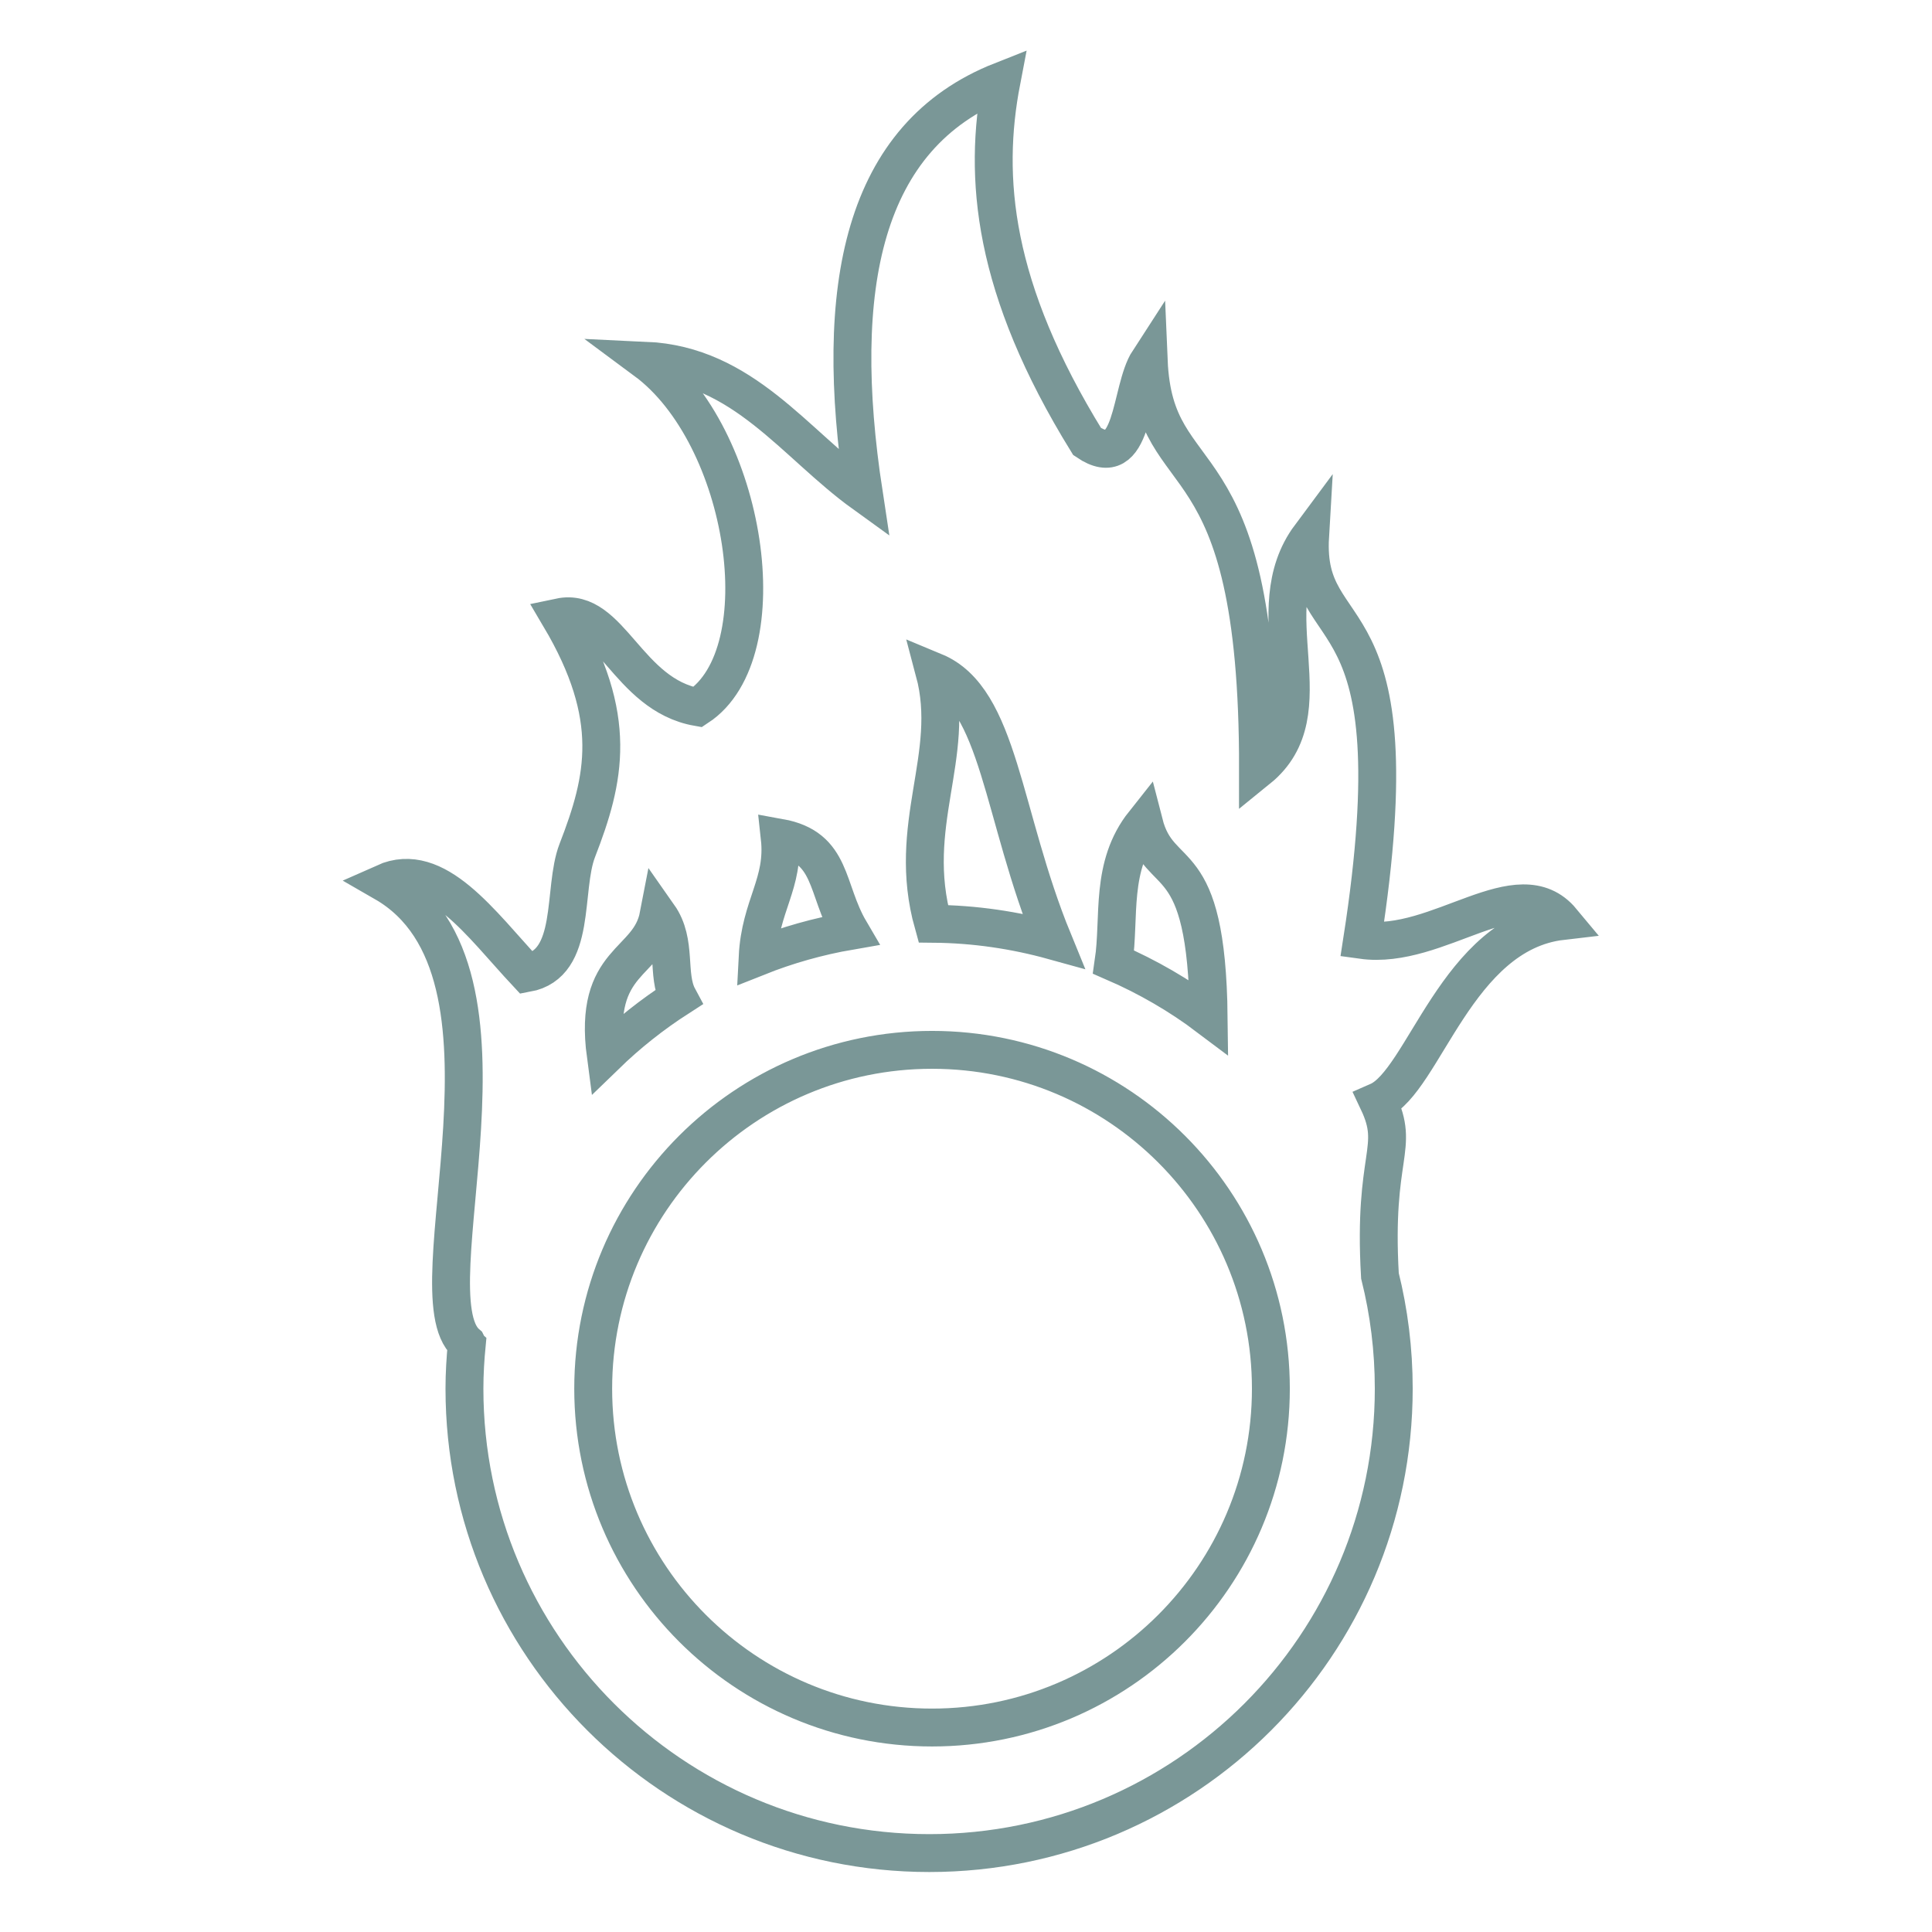
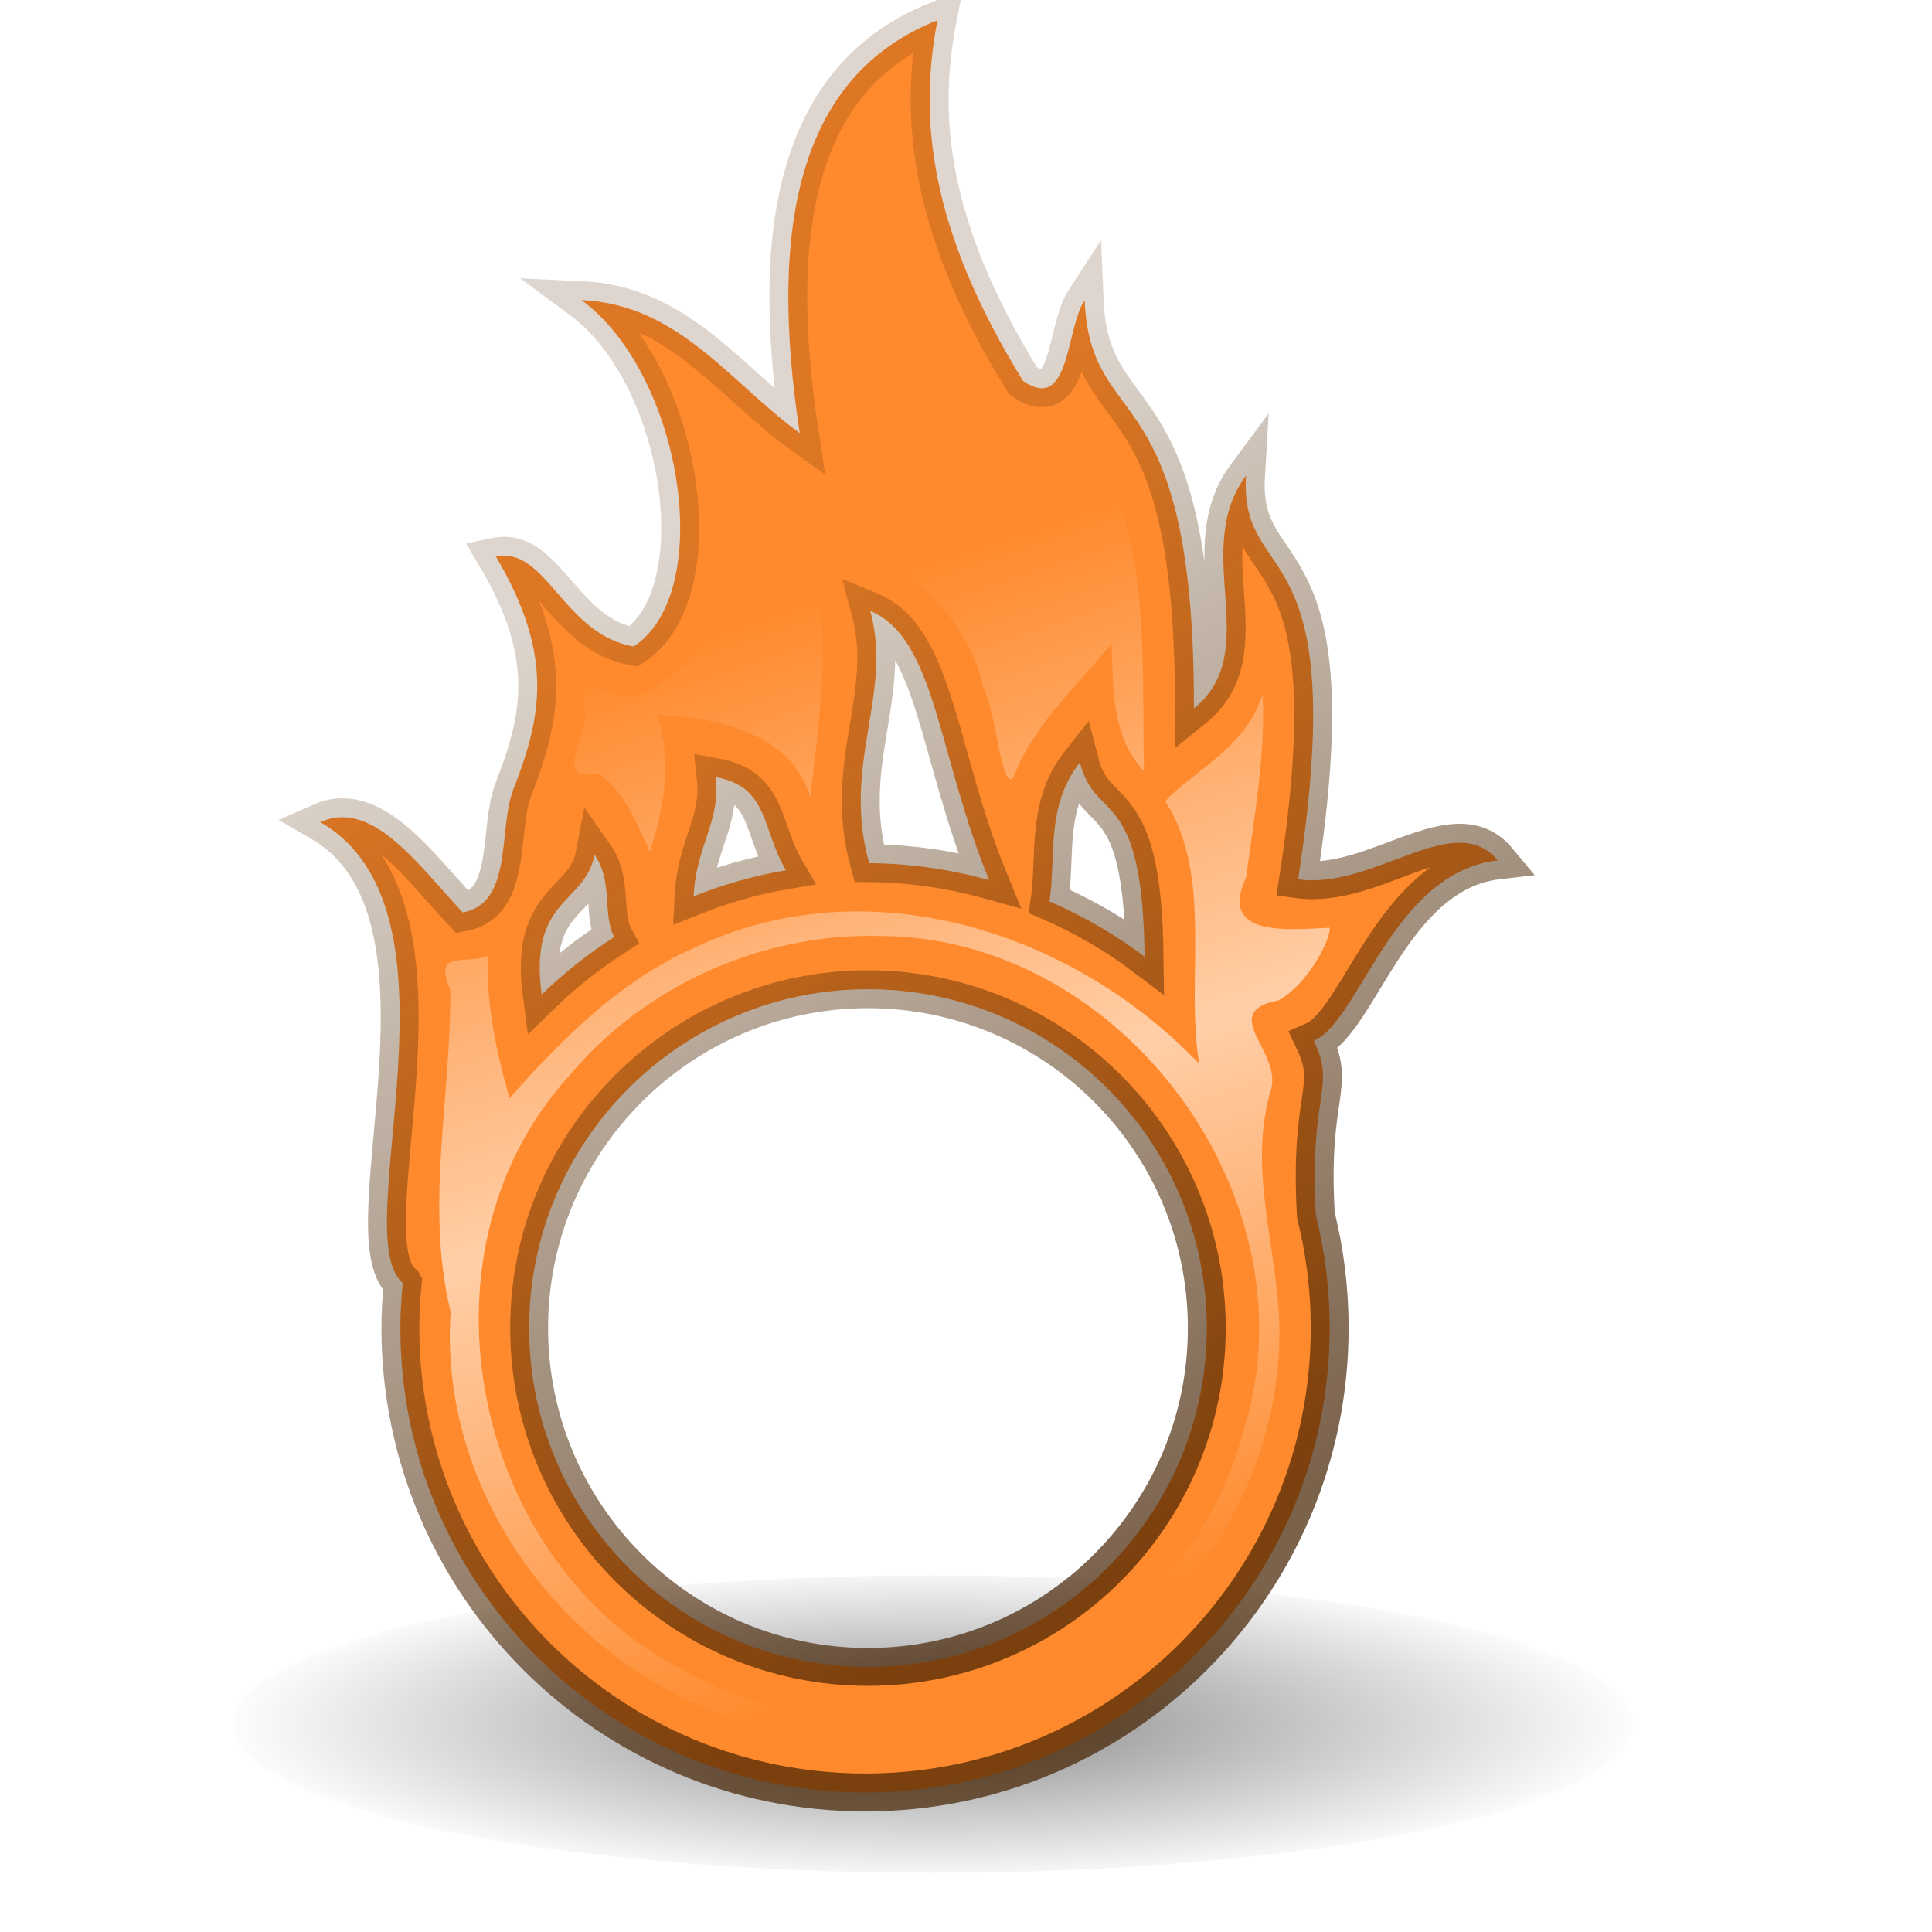
- <svg xmlns="http://www.w3.org/2000/svg" id="svg1923" width="153" height="153" version="1.0">
-   <defs id="defs1926" />
-   <path id="path3210" style="color:#000000;fill:none;fill-opacity:1;fill-rule:evenodd;stroke:#7a9797;stroke-width:3;stroke-linecap:butt;stroke-linejoin:miter;stroke-miterlimit:4;stroke-dashoffset:0;stroke-opacity:1;marker:none;marker-start:none;marker-mid:none;marker-end:none;visibility:visible;display:inline;overflow:visible;stroke-dasharray:none" d="M 100.644,109.973 C 100.644,124.785 88.623,136.807 73.811,136.807 C 58.998,136.807 46.977,124.785 46.977,109.973 C 46.977,95.161 58.998,83.14 73.811,83.14 C 88.623,83.14 100.644,95.161 100.644,109.973 z M 79.312,6.406 C 68.304,10.753 65.906,22.739 68.406,39.094 C 62.922,35.138 58.861,28.915 51.125,28.562 C 59.166,34.515 61.78,51.713 55.25,56 C 49.665,55.017 48.336,48.035 44.344,48.875 C 49.043,56.818 47.916,61.679 45.719,67.344 C 44.511,70.459 45.736,76.328 41.719,77.062 C 38.085,73.172 34.548,68.066 30.438,69.906 C 42.663,76.943 32.47,102.462 36.938,106.375 C 36.942,106.384 36.962,106.397 36.969,106.406 C 36.855,107.582 36.781,108.764 36.781,109.969 C 36.781,130.28 53.283,146.75 73.594,146.75 C 93.905,146.75 110.375,130.28 110.375,109.969 C 110.375,106.885 109.997,103.895 109.281,101.031 C 108.721,91.342 110.922,91.014 109.125,87.219 C 112.764,85.631 115.346,73.906 123.688,72.938 C 120.234,68.785 113.916,75.277 107.875,74.438 C 112.228,46.394 103.216,51.53 103.75,42.469 C 99.312,48.435 105.225,56.371 99.625,60.906 C 99.665,34.023 91.429,39.407 90.969,28.562 C 89.44,30.914 89.849,37.517 86.094,34.969 C 78.599,22.826 77.839,14.065 79.312,6.406 z M 74,53.188 C 79.179,55.337 79.32,64.533 83.406,74.5 C 80.375,73.661 77.197,73.184 73.906,73.156 C 71.713,65.326 75.785,59.881 74,53.188 z M 90.594,65.188 C 91.851,70.09 95.562,66.897 95.719,80.562 C 93.406,78.816 90.879,77.355 88.188,76.188 C 88.715,72.618 87.88,68.605 90.594,65.188 z M 61.75,66.344 C 65.98,67.107 65.358,70.391 67.312,73.719 C 64.779,74.156 62.329,74.853 60,75.781 C 60.209,71.686 62.145,69.964 61.75,66.344 z M 52.156,72.5 C 53.658,74.637 52.747,77.193 53.719,79 C 51.652,80.33 49.725,81.858 47.969,83.562 C 46.943,75.873 51.402,76.423 52.156,72.5 z " />
+ <svg xmlns="http://www.w3.org/2000/svg" xmlns:xlink="http://www.w3.org/1999/xlink" id="svg1923" width="153" height="153" version="1.0">
+   <defs id="defs1926">
+     <linearGradient id="linearGradient4222">
+       <stop style="stop-color:#000000;stop-opacity:0.465;" offset="0" id="stop4224" />
+       <stop style="stop-color:#000000;stop-opacity:0;" offset="1" id="stop4226" />
+     </linearGradient>
+     <linearGradient id="linearGradient3375">
+       <stop id="stop3377" offset="0" style="stop-color:#ffffff;stop-opacity:0;" />
+       <stop style="stop-color:#ffffff;stop-opacity:0.586;" offset="0.5" id="stop3161" />
+       <stop id="stop3379" offset="1" style="stop-color:#ffffff;stop-opacity:0;" />
+     </linearGradient>
+     <linearGradient id="linearGradient3195">
+       <stop id="stop3197" offset="0" style="stop-color:#432000;stop-opacity:0.707;" />
+       <stop id="stop3199" offset="1" style="stop-color:#512900;stop-opacity:0.192;" />
+     </linearGradient>
+     <linearGradient xlink:href="#linearGradient3195" id="linearGradient4208" x1="90.491" y1="130.73" x2="48.014" y2="51.585" gradientUnits="userSpaceOnUse" gradientTransform="translate(-4.72685,-3.411726)" />
+     <radialGradient xlink:href="#linearGradient4222" id="radialGradient4228" cx="129.11" cy="148.091" fx="129.11" fy="148.091" r="56.473" gradientTransform="matrix(1,0,0,0.226336,0,114.5726)" gradientUnits="userSpaceOnUse" />
+     <linearGradient xlink:href="#linearGradient3375" id="linearGradient3192" gradientUnits="userSpaceOnUse" gradientTransform="translate(-4.758125,-3.572955)" x1="59.186" y1="54.061" x2="85.292" y2="133.315" />
+   </defs>
+   <path style="fill:url(#radialGradient4228);fill-opacity:1;stroke:none;stroke-width:2;stroke-linecap:butt;stroke-miterlimit:4;stroke-dasharray:none;stroke-dashoffset:0;stroke-opacity:1;fill-rule:nonzero" id="path3220" d="M 184.584 148.091 A 55.473 11.782 0 1 1  73.637,148.091 A 55.473 11.782 0 1 1  184.584 148.091 z" transform="translate(-55.22056,-11.55391)" />
+   <path id="path3210" style="color:#000000;fill:#ff8a2d;fill-opacity:1;fill-rule:evenodd;stroke:url(#linearGradient4208);stroke-width:3;stroke-linecap:butt;stroke-linejoin:miter;marker:none;marker-start:none;marker-mid:none;marker-end:none;stroke-miterlimit:4;stroke-dasharray:none;stroke-dashoffset:0;stroke-opacity:1;visibility:visible;display:inline;overflow:visible" d="M 95.57,105.173 C 95.57,119.985 83.549,132.006 68.737,132.006 C 53.925,132.006 41.903,119.985 41.903,105.173 C 41.903,90.361 53.925,78.339 68.737,78.339 C 83.549,78.339 95.57,90.361 95.57,105.173 z M 74.239,1.606 C 63.23,5.953 60.832,17.939 63.332,34.294 C 57.848,30.337 53.787,24.115 46.051,23.762 C 54.092,29.715 56.706,46.913 50.176,51.2 C 44.591,50.217 43.262,43.235 39.27,44.075 C 43.969,52.017 42.842,56.879 40.645,62.544 C 39.437,65.659 40.662,71.527 36.645,72.262 C 33.011,68.372 29.474,63.266 25.364,65.106 C 37.589,72.143 27.396,97.662 31.864,101.575 C 31.868,101.584 31.889,101.596 31.895,101.606 C 31.781,102.782 31.707,103.963 31.707,105.169 C 31.707,125.48 48.209,141.95 68.52,141.95 C 88.831,141.95 105.301,125.48 105.301,105.169 C 105.301,102.084 104.923,99.095 104.207,96.231 C 103.647,86.542 105.848,86.213 104.051,82.419 C 107.69,80.83 110.272,69.106 118.614,68.137 C 115.161,63.985 108.842,70.477 102.801,69.637 C 107.154,41.594 98.142,46.73 98.676,37.669 C 94.238,43.635 100.151,51.571 94.551,56.106 C 94.591,29.223 86.355,34.606 85.895,23.762 C 84.366,26.114 84.775,32.717 81.02,30.169 C 73.525,18.026 72.765,9.265 74.239,1.606 z M 68.926,48.387 C 74.105,50.536 74.246,59.733 78.332,69.7 C 75.301,68.86 72.123,68.383 68.832,68.356 C 66.639,60.526 70.711,55.081 68.926,48.387 z M 85.52,60.387 C 86.777,65.29 90.488,62.096 90.645,75.762 C 88.332,74.015 85.805,72.555 83.114,71.387 C 83.641,67.818 82.806,63.804 85.52,60.387 z M 56.676,61.544 C 60.906,62.307 60.284,65.591 62.239,68.919 C 59.705,69.356 57.255,70.053 54.926,70.981 C 55.135,66.885 57.071,65.163 56.676,61.544 z M 47.082,67.7 C 48.584,69.837 47.673,72.393 48.645,74.2 C 46.578,75.53 44.651,77.058 42.895,78.762 C 41.869,71.073 46.328,71.622 47.082,67.7 z " />
+   <path style="color:#000000;fill:url(#linearGradient3192);fill-opacity:1.0;fill-rule:evenodd;stroke:none;stroke-width:2;stroke-linecap:butt;stroke-linejoin:miter;marker:none;marker-start:none;marker-mid:none;marker-end:none;stroke-miterlimit:4;stroke-dasharray:none;stroke-dashoffset:0;stroke-opacity:1;visibility:visible;display:inline;overflow:visible" d="M 69.469,10.281 C 63.664,20.101 67.517,32.182 68.562,42.812 C 64.384,40.347 60.019,36.809 56.781,33.938 C 59.019,41.057 58.427,51.869 50.594,55.062 C 48.561,55.738 45.657,52.371 46.344,56.219 C 46.461,58.589 43.754,61.977 47.406,61.25 C 49.474,62.66 50.413,65.274 51.469,67.438 C 52.59,63.922 53.289,60.195 52,56.594 C 56.739,56.852 62.512,57.923 64.188,63.125 C 64.938,55.583 66.653,47.618 62.188,40.719 C 68.942,43.104 76.214,46.907 77.875,54.469 C 78.852,56.217 79.322,62.788 80.25,61.562 C 81.845,57.381 85.239,54.395 88.031,50.969 C 88.152,54.503 88.039,58.37 90.594,61.062 C 90.39,51.908 91.282,40.948 85.406,33.719 C 80.26,36.684 75.515,30.875 74.334,26.324 C 71.712,21.496 70.22,14.796 69.469,10.281 z M 99.781,55.5 C 98.542,59.184 94.147,61.375 92.281,63.438 C 96.125,69.478 93.847,77.416 94.969,84.25 C 84.92,73.705 68.624,68.522 54.906,75.094 C 49.08,77.675 44.524,82.281 40.344,86.969 C 39.334,83.361 38.408,79.3 38.688,75.688 C 36.792,76.442 34.304,75.155 35.656,78.375 C 35.732,86.941 33.638,95.473 35.688,103.875 C 34.565,120.643 48.297,136.005 64.938,137.562 C 83.72,140.54 101.722,123.654 101.312,104.969 C 101.158,98.63 98.753,92.548 100.688,86.156 C 101.378,83.139 96.455,80.159 101.25,79.219 C 103.305,78.126 105.289,74.773 105.312,73.469 C 102.116,73.606 96.414,74.292 98.688,69.469 C 99.325,64.65 100.206,59.915 100,55.031 L 99.781,55.5 z M 69.625,74.125 C 89.031,74.107 104.57,95.353 98.312,113.812 C 93.516,131.781 70.605,141.689 54.281,132.344 C 37.537,124.048 32.224,99.347 45.031,85.25 C 50.975,78.08 60.276,73.896 69.625,74.125 z " id="path3211" />
</svg>
